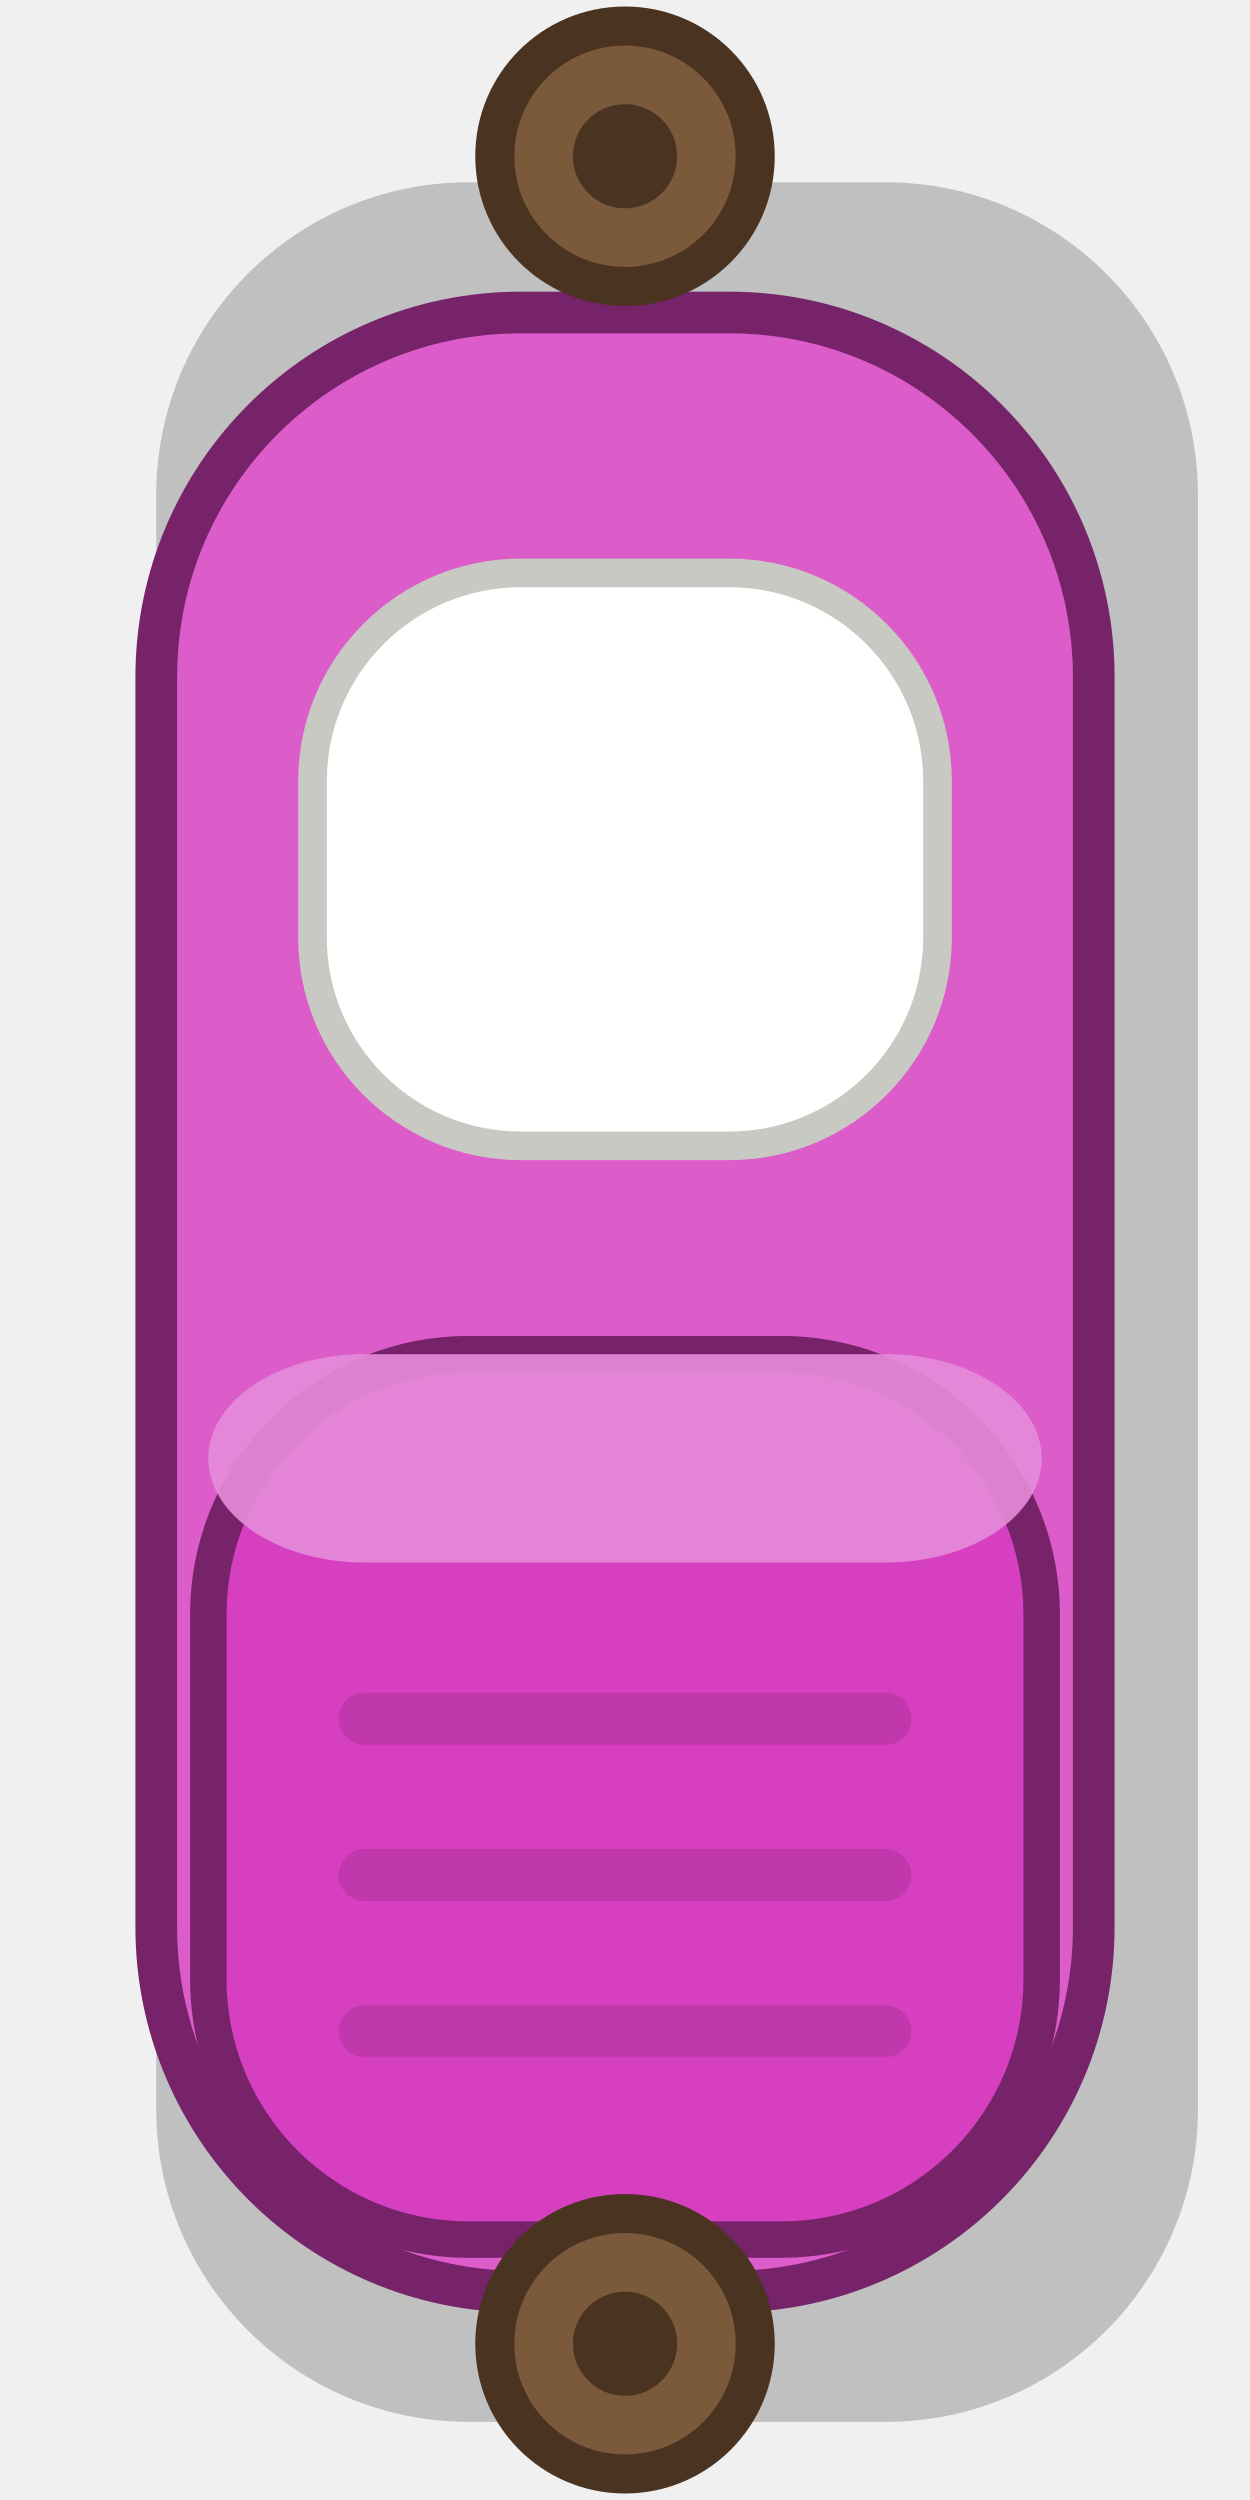
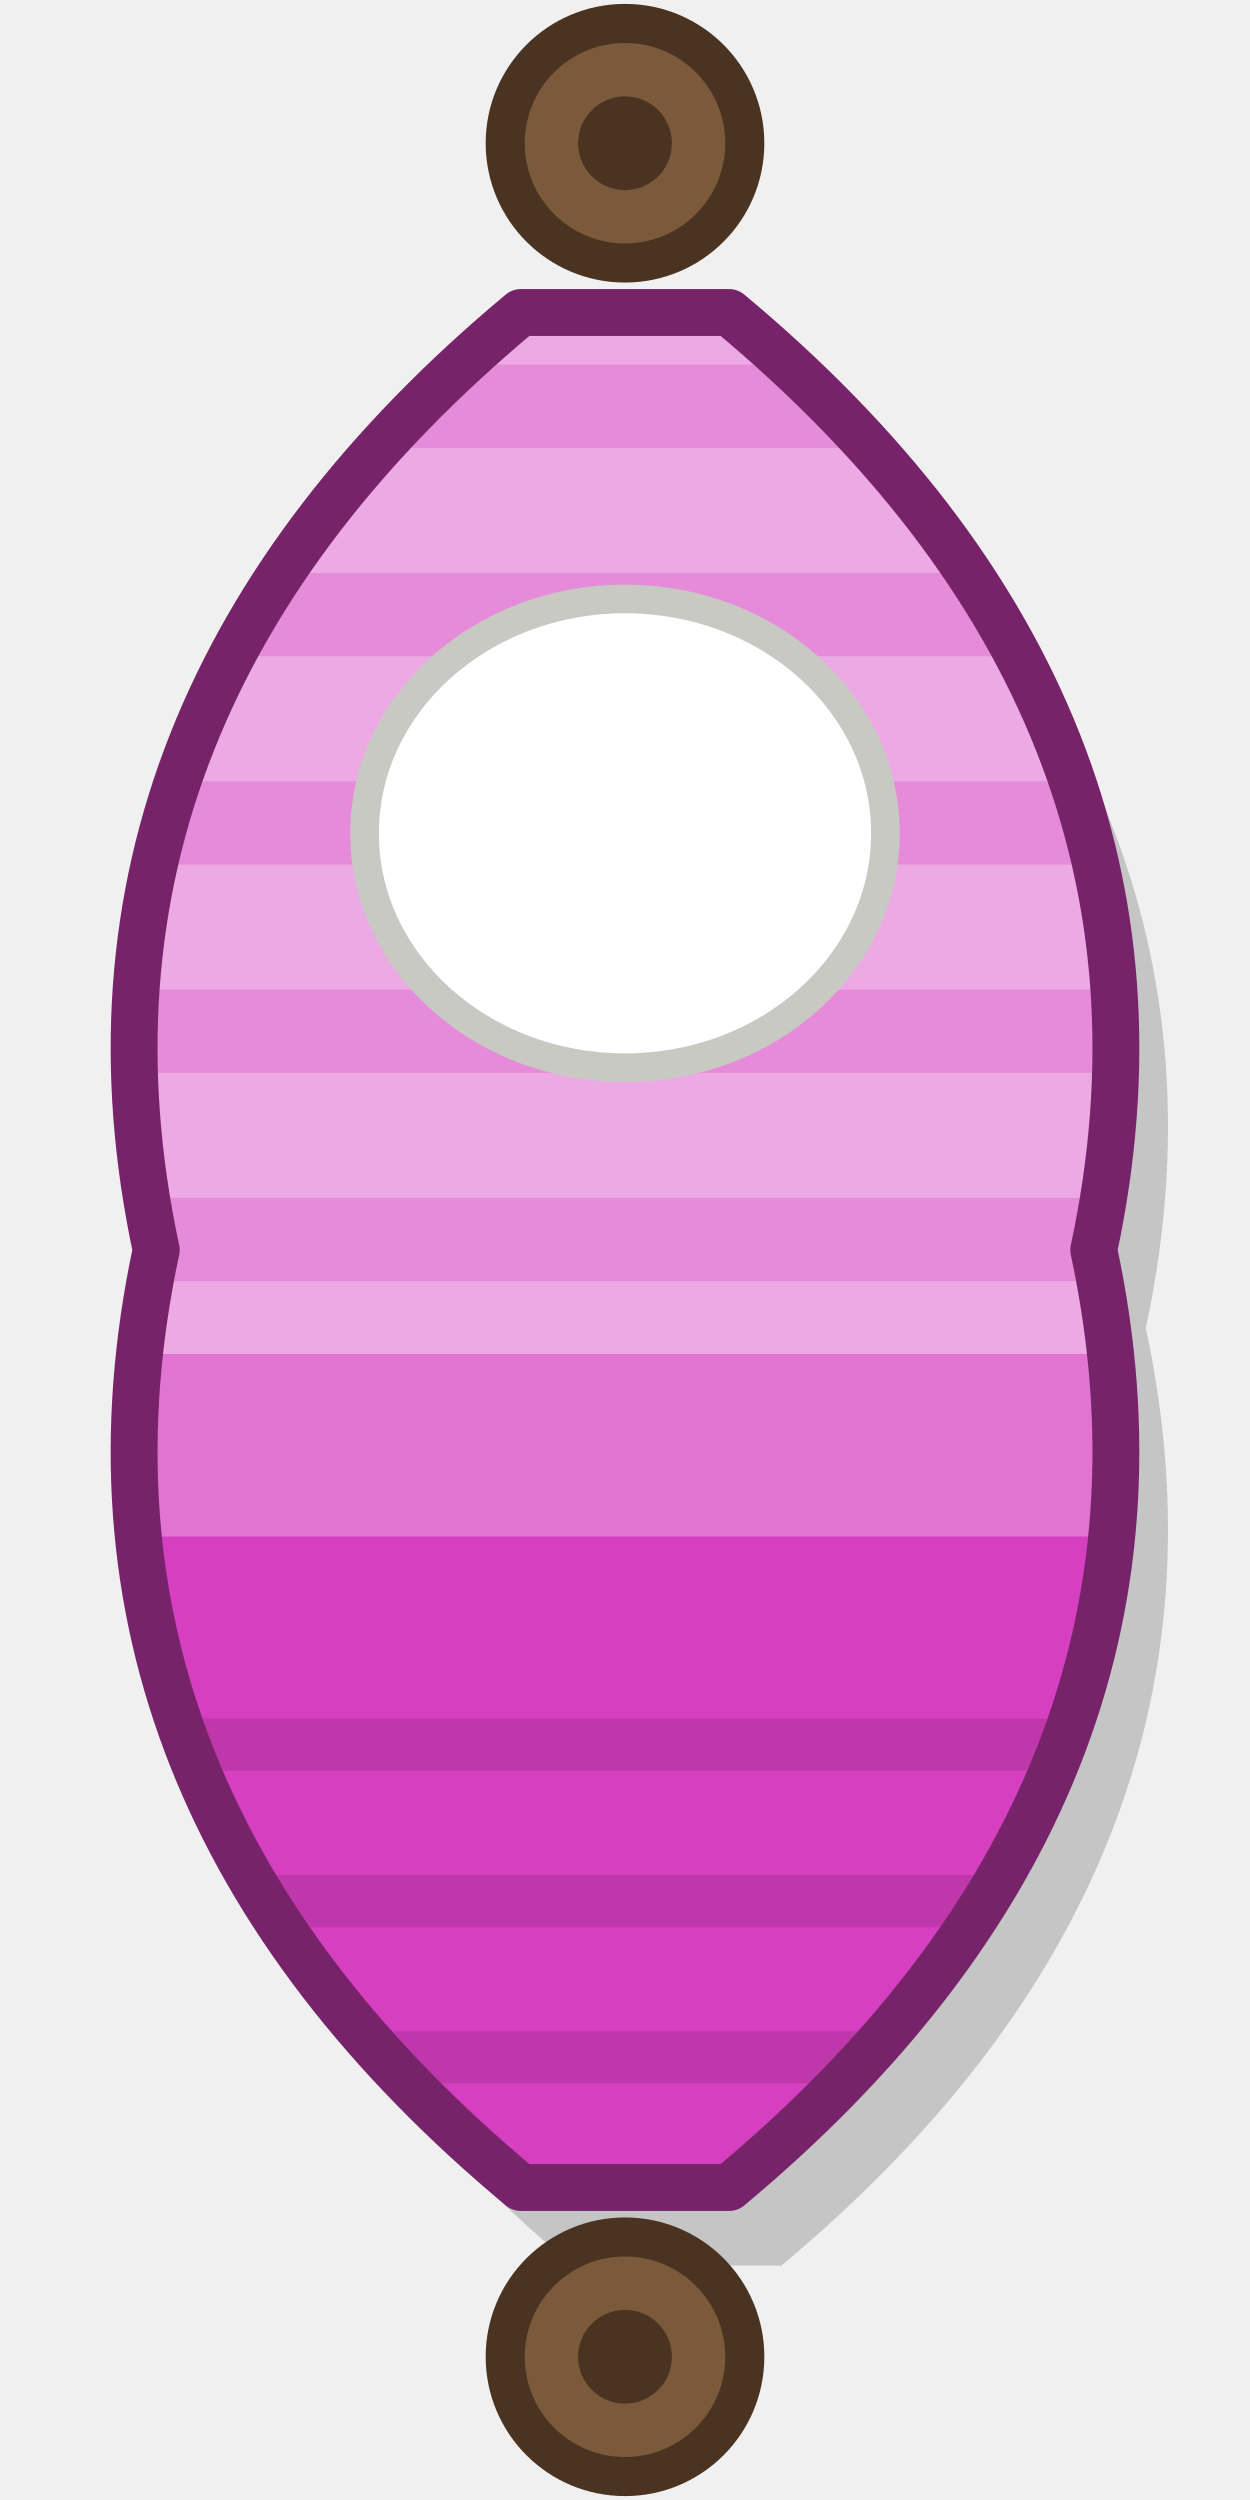
<svg xmlns="http://www.w3.org/2000/svg" width="96" height="192" viewBox="0 0 48 96">
-   <rect x="6" y="7" width="40" height="86" rx="12" fill="#000" opacity=".2" />
-   <rect x="6" y="12" width="36" height="76" rx="14" fill="#dc5cc9" stroke="#76236a" stroke-width="1.6" />
-   <rect x="12" y="22" width="24" height="22" rx="8" fill="#ffffff" stroke="#c9c9c4" stroke-width="1.1" />
-   <rect x="8" y="52" width="32" height="34" rx="10" fill="#d63fc0" stroke="#76236a" stroke-width="1.4" />
-   <rect x="8" y="52" width="32" height="8" rx="6" fill="#e68cd9" opacity="0.9" />
-   <rect x="13" y="65" width="22" height="2" rx="1" fill="#ab329a" opacity="0.5" />
-   <rect x="13" y="71" width="22" height="2" rx="1" fill="#ab329a" opacity="0.5" />
-   <rect x="13" y="77" width="22" height="2" rx="1" fill="#ab329a" opacity="0.5" />
-   <circle cx="24" cy="6" r="5" fill="#7a5a3a" stroke="#4a3320" stroke-width="1.5" />
-   <circle cx="24" cy="6" r="2" fill="#4a3320" />
-   <circle cx="24" cy="90" r="5" fill="#7a5a3a" stroke="#4a3320" stroke-width="1.5" />
-   <circle cx="24" cy="90" r="2" fill="#4a3320" />
+   <defs>
+     <clipPath id="h">
+       <path d="M20 12 L28 12 C40 22 45 34 42 48 C45 62 40 74 28 84 L20 84 C8 74 3 62 6 48 C3 34 8 22 20 12Z" />
+     </clipPath>
+   </defs>
+   <path d="M20 12 L28 12 C40 22 45 34 42 48 C45 62 40 74 28 84 L20 84 C8 74 3 62 6 48 C3 34 8 22 20 12Z" fill="#000" opacity=".18" transform="translate(2 3)" />
+   <path d="M20 12 L28 12 C40 22 45 34 42 48 C45 62 40 74 28 84 L20 84 C8 74 3 62 6 48 C3 34 8 22 20 12Z" fill="#eda9e3" />
+   <g clip-path="url(#h)">
+     <rect x="0" y="14" width="48" height="3.2" rx="0" fill="#e482d6" opacity="0.75" />
+     <rect x="0" y="22" width="48" height="3.2" rx="0" fill="#e482d6" opacity="0.75" />
+     <rect x="0" y="30" width="48" height="3.2" rx="0" fill="#e482d6" opacity="0.75" />
+     <rect x="0" y="38" width="48" height="3.2" rx="0" fill="#e482d6" opacity="0.75" />
+     <rect x="0" y="46" width="48" height="3.2" rx="0" fill="#e482d6" opacity="0.75" />
+     <rect x="0" y="52" width="48" height="40" rx="0" fill="#d63fc0" />
+     <rect x="0" y="52" width="48" height="7" rx="0" fill="#e279d3" opacity="0.9" />
+     <rect x="0" y="66" width="48" height="2" rx="0" fill="#a73196" opacity="0.5" />
+     <rect x="0" y="72" width="48" height="2" rx="0" fill="#a73196" opacity="0.5" />
+     <rect x="0" y="78" width="48" height="2" rx="0" fill="#a73196" opacity="0.5" />
+   </g>
+   <path d="M20 12 L28 12 C40 22 45 34 42 48 C45 62 40 74 28 84 L20 84 C8 74 3 62 6 48 C3 34 8 22 20 12Z" fill="none" stroke="#76236a" stroke-width="1.8" stroke-linejoin="round" />
+   <ellipse cx="24" cy="32" rx="10" ry="9" fill="#ffffff" stroke="#c9c9c4" stroke-width="1.1" />
+   <circle cx="24" cy="5.5" r="4.6" fill="#7a5a3a" stroke="#4a3320" stroke-width="1.5" />
+   <circle cx="24" cy="5.5" r="1.8" fill="#4a3320" />
+   <circle cx="24" cy="90.5" r="4.6" fill="#7a5a3a" stroke="#4a3320" stroke-width="1.5" />
+   <circle cx="24" cy="90.5" r="1.8" fill="#4a3320" />
</svg>
